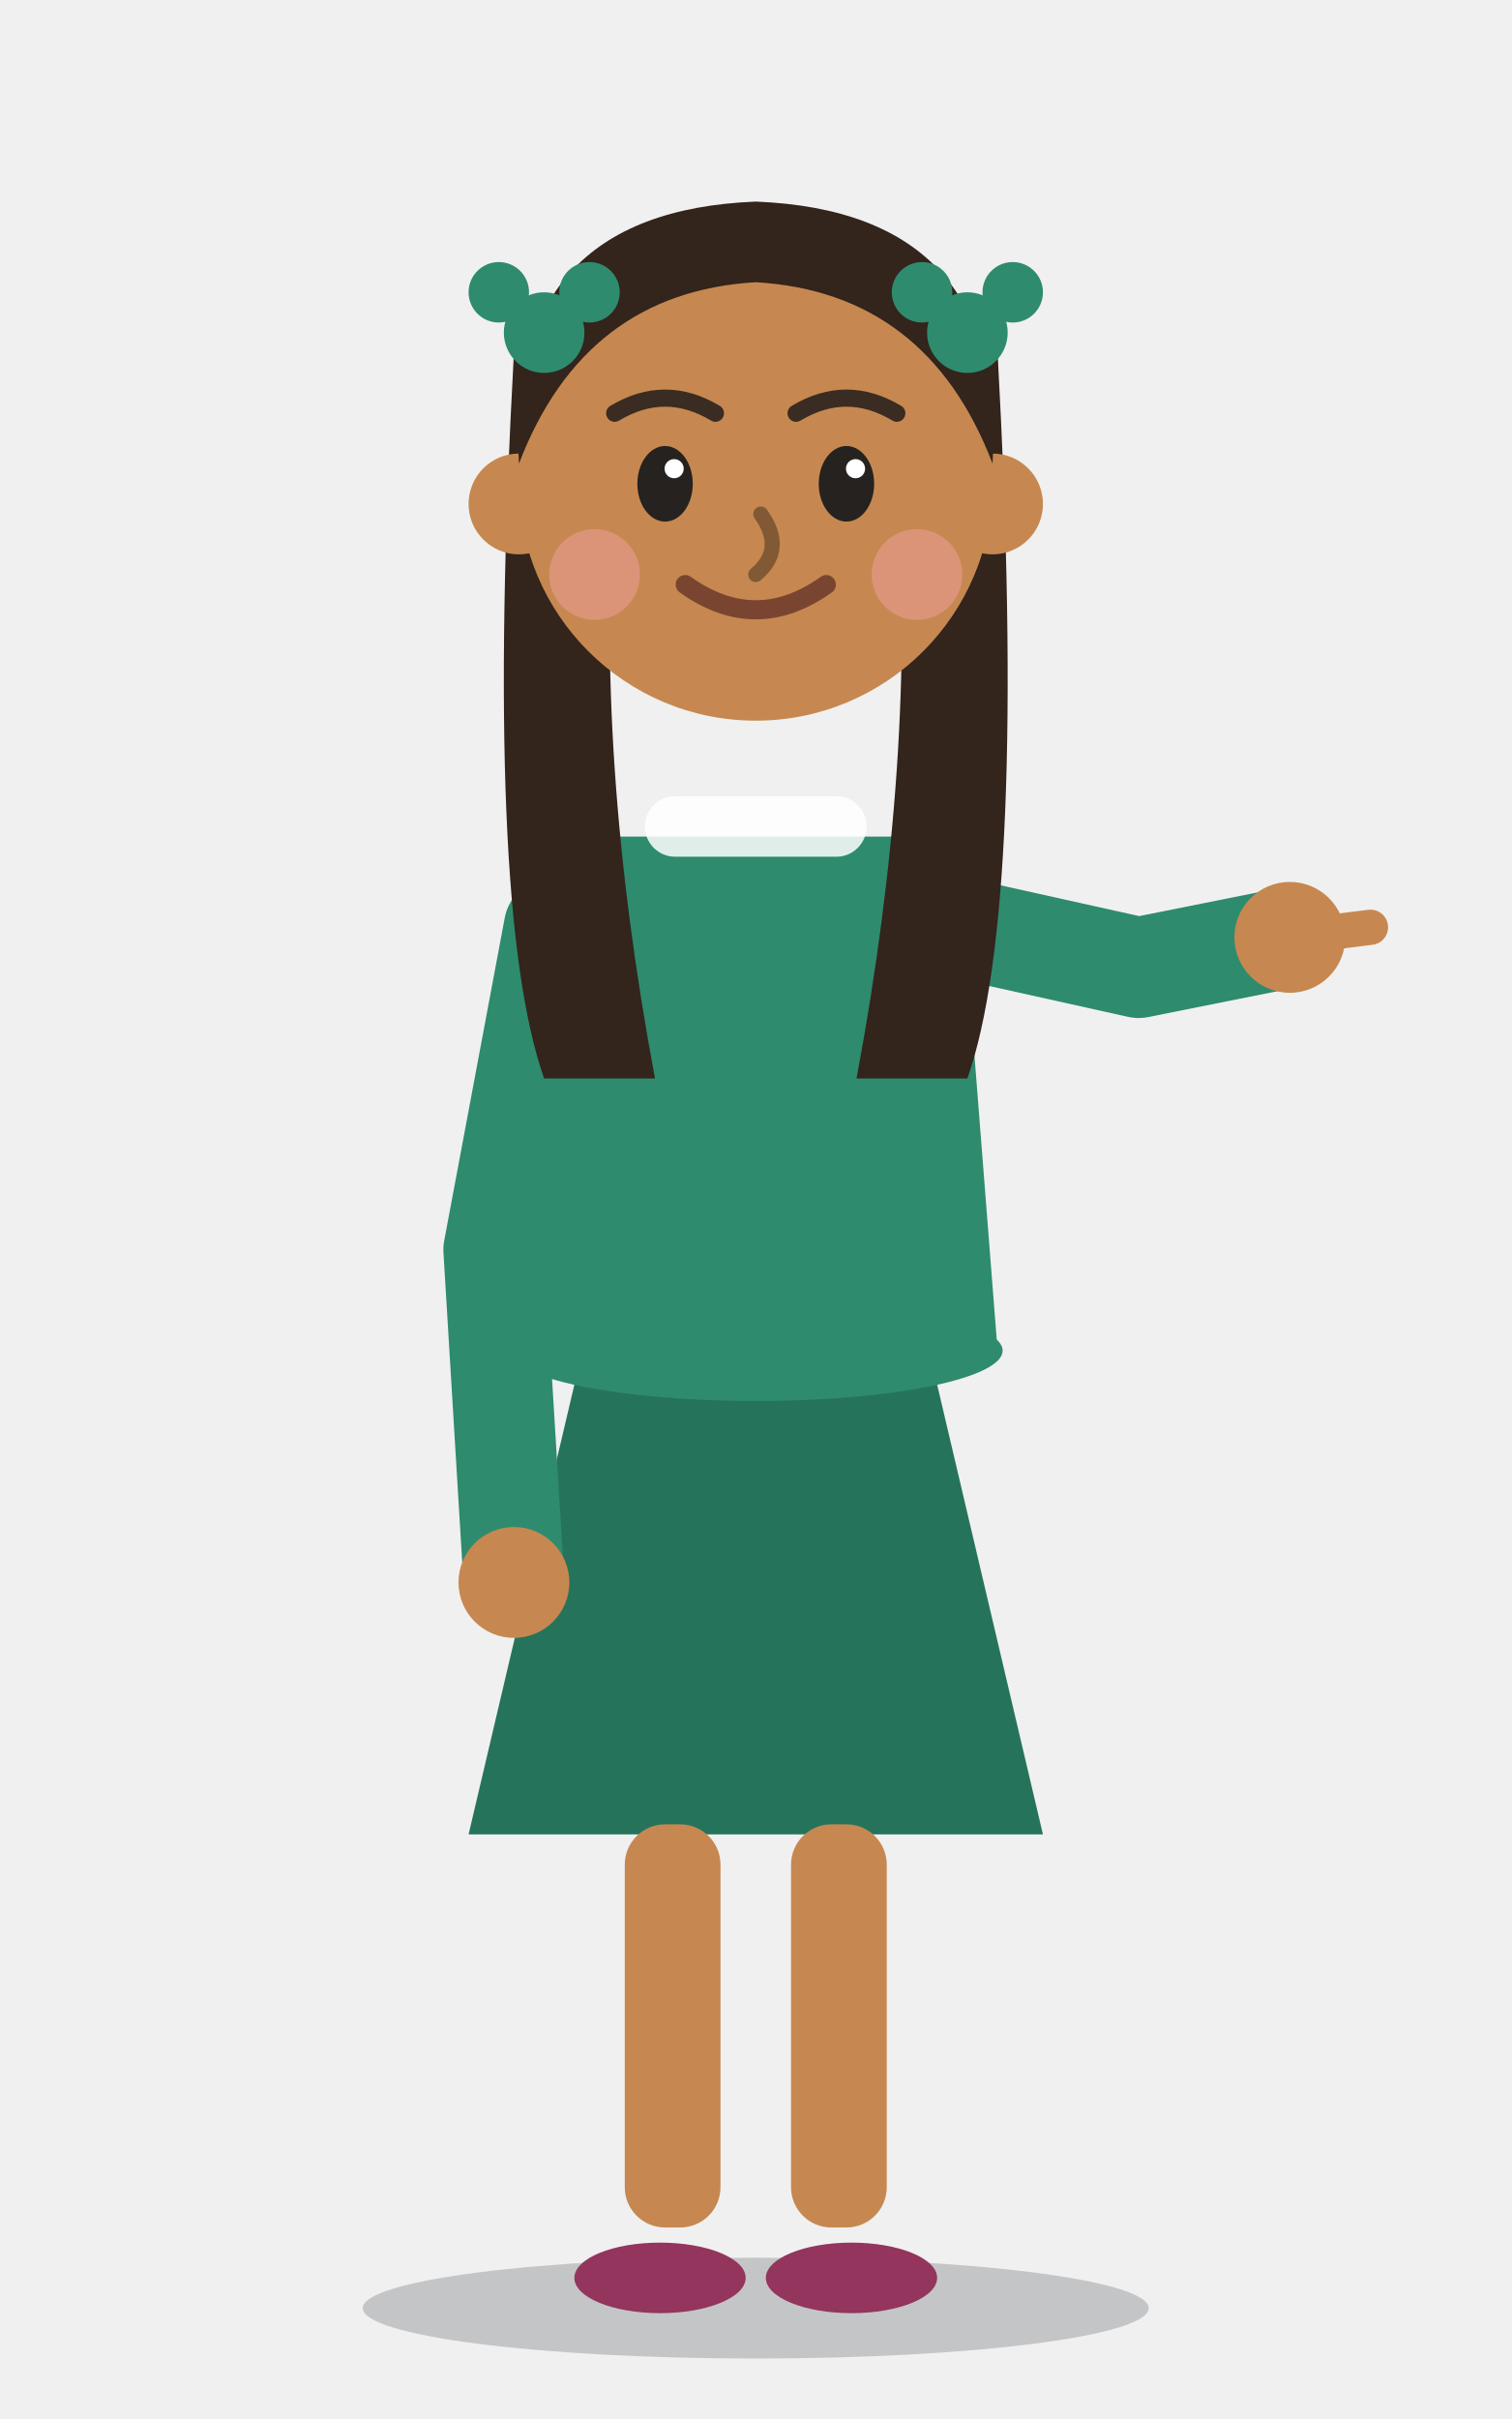
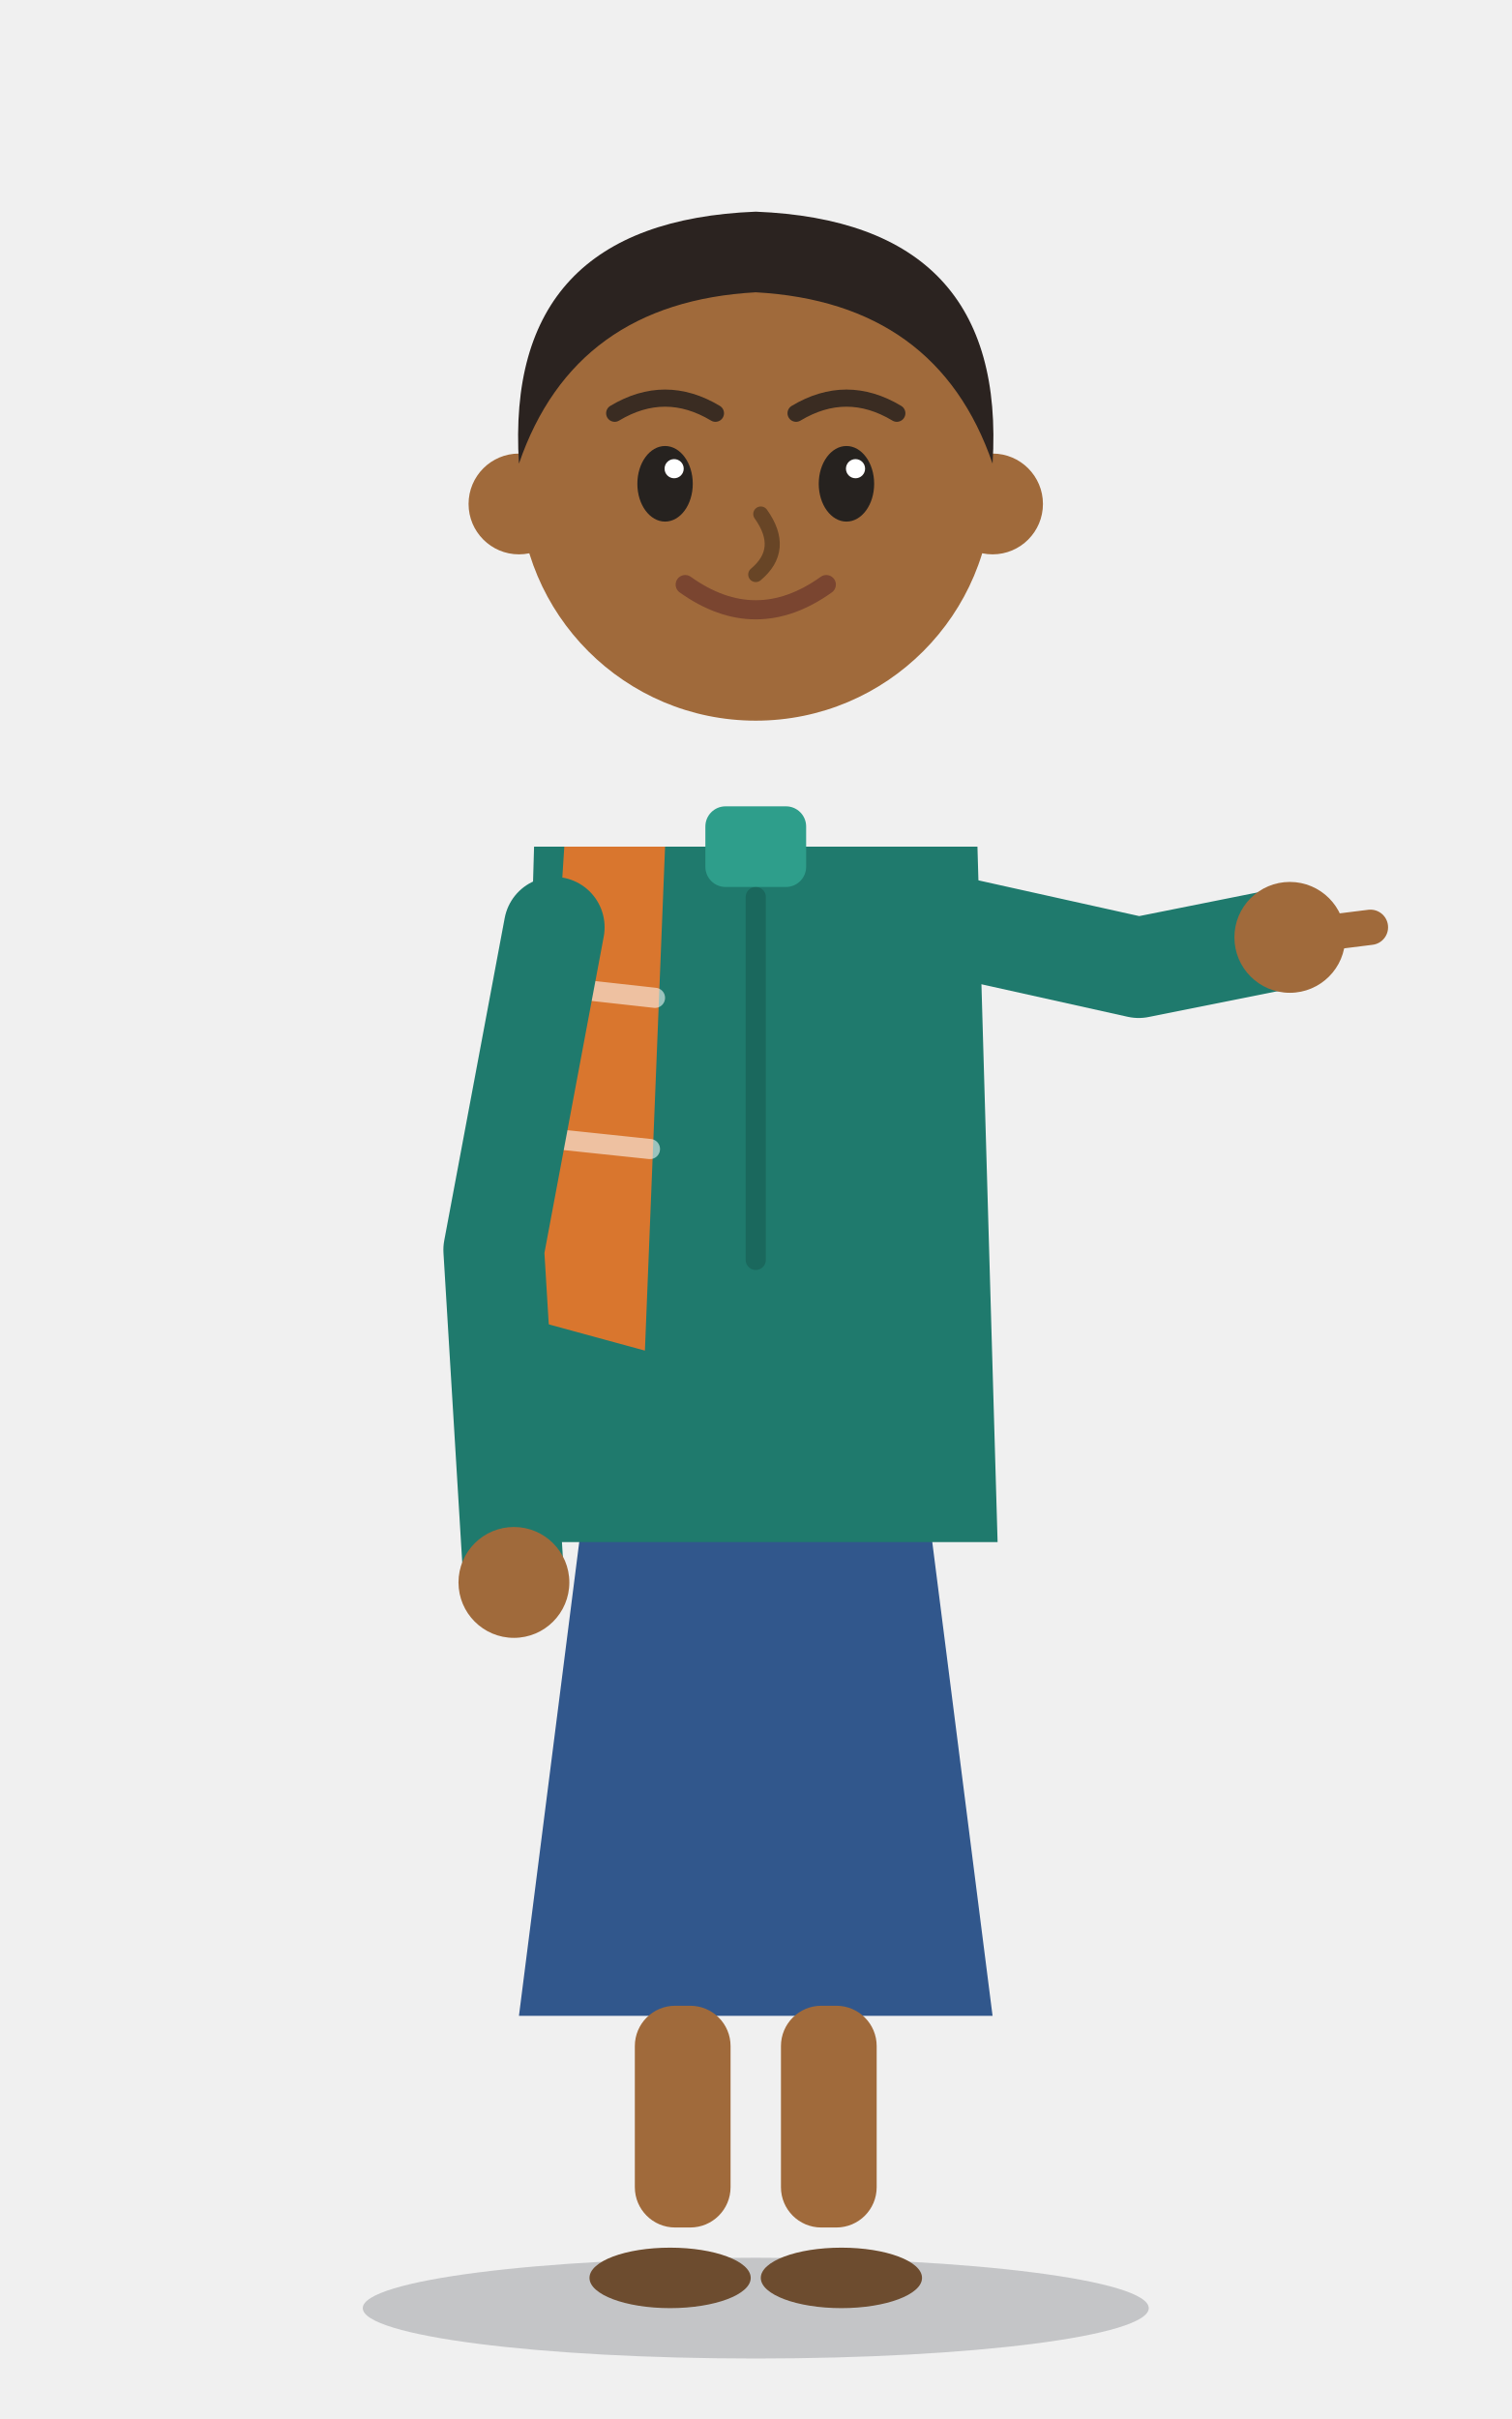
<svg xmlns="http://www.w3.org/2000/svg" viewBox="0 0 300 480">
  <ellipse cx="150" cy="458" rx="78" ry="10" fill="rgba(20,26,38,0.20)" />
-   <polygon points="117,262 183,262 207,364 93,364" fill="#26735c" stroke-linejoin="round" />
-   <rect x="124" y="362" width="19" height="80" fill="#c68850" rx="8" />
-   <rect x="157" y="362" width="19" height="80" fill="#c68850" rx="8" />
-   <ellipse cx="131" cy="452" rx="17" ry="7" fill="#93355d" />
-   <ellipse cx="169" cy="452" rx="17" ry="7" fill="#93355d" />
-   <path d="M110,166 L190,166 L198,268 L102,268 Z" fill="#2e8b6e" />
-   <ellipse cx="150" cy="268" rx="49" ry="10" fill="#2e8b6e" />
-   <rect x="128" y="158" width="44" height="12" fill="#ffffff" rx="6" opacity="0.85" />
-   <path d="M110,184 L98,248 L102,314" fill="none" stroke="#2e8b6e" stroke-width="20" stroke-linecap="round" stroke-linejoin="round" />
-   <circle cx="102" cy="314" r="11" fill="#c68850" />
-   <path d="M190,184 L226,192 L256,186" fill="none" stroke="#2e8b6e" stroke-width="20" stroke-linecap="round" stroke-linejoin="round" />
-   <circle cx="256" cy="186" r="11" fill="#c68850" />
-   <line x1="256" y1="186" x2="272" y2="184" stroke="#c68850" stroke-width="7" stroke-linecap="round" />
-   <path d="M102,70 Q96,180 108,214 L130,214 Q118,150 122,96 Z" fill="#33241c" />
-   <path d="M198,70 Q204,180 192,214 L170,214 Q182,150 178,96 Z" fill="#33241c" />
-   <circle cx="103" cy="100" r="10" fill="#c68850" />
-   <circle cx="197" cy="100" r="10" fill="#c68850" />
-   <circle cx="150" cy="96" r="47" fill="#c68850" />
-   <path d="M103,92 Q100,42 150,40 Q200,42 197,92 Q184,58 150,56 Q116,58 103,92 Z" fill="#33241c" />
-   <circle cx="108" cy="66" r="8" fill="#2e8b6e" />
-   <circle cx="99" cy="58" r="6" fill="#2e8b6e" />
-   <circle cx="117" cy="58" r="6" fill="#2e8b6e" />
-   <circle cx="192" cy="66" r="8" fill="#2e8b6e" />
-   <circle cx="183" cy="58" r="6" fill="#2e8b6e" />
-   <circle cx="201" cy="58" r="6" fill="#2e8b6e" />
+   <polygon points="117,290 183,290 197,400 103,400" fill="#31578c" stroke-linejoin="round" />
+   <rect x="112" y="288" width="76" height="14" fill="#22354f" rx="5" />
+   <rect x="126" y="398" width="19" height="44" fill="#a06a3b" rx="8" />
+   <rect x="155" y="398" width="19" height="44" fill="#a06a3b" rx="8" />
+   <ellipse cx="133" cy="452" rx="16" ry="6" fill="#6d4c2f" />
+   <ellipse cx="167" cy="452" rx="16" ry="6" fill="#6d4c2f" />
+   <path d="M106,168 L194,168 L198,306 L102,306 Z" fill="#1f7a6d" />
+   <rect x="140" y="160" width="20" height="16" fill="#2e9e8b" rx="4" />
+   <line x1="150" y1="178" x2="150" y2="250" stroke="rgba(0,0,0,0.15)" stroke-width="4" stroke-linecap="round" />
+   <path d="M112,168 L132,168 L128,268 L106,262 Z" fill="#d9762e" />
+   <line x1="112" y1="196" x2="130" y2="198" stroke="#ffffff" stroke-width="4" stroke-linecap="round" opacity="0.55" />
+   <line x1="110" y1="226" x2="129" y2="228" stroke="#ffffff" stroke-width="4" stroke-linecap="round" opacity="0.55" />
+   <path d="M110,184 L98,248 L102,314" fill="none" stroke="#1f7a6d" stroke-width="20" stroke-linecap="round" stroke-linejoin="round" />
+   <circle cx="102" cy="314" r="11" fill="#a06a3b" />
+   <path d="M190,184 L226,192 L256,186" fill="none" stroke="#1f7a6d" stroke-width="20" stroke-linecap="round" stroke-linejoin="round" />
+   <circle cx="256" cy="186" r="11" fill="#a06a3b" />
+   <line x1="256" y1="186" x2="272" y2="184" stroke="#a06a3b" stroke-width="7" stroke-linecap="round" />
+   <circle cx="103" cy="100" r="10" fill="#a06a3b" />
+   <circle cx="197" cy="100" r="10" fill="#a06a3b" />
+   <circle cx="150" cy="96" r="47" fill="#a06a3b" />
+   <path d="M103,92 Q100,44 150,42 Q200,44 197,92 Q186,60 150,58 Q114,60 103,92 Z" fill="#2b2320" />
  <ellipse cx="132" cy="96" rx="5.5" ry="7.5" fill="#26221f" />
  <circle cx="133.8" cy="93" r="1.9" fill="#ffffff" />
  <ellipse cx="168" cy="96" rx="5.5" ry="7.5" fill="#26221f" />
  <circle cx="169.8" cy="93" r="1.9" fill="#ffffff" />
  <path d="M122,82 q10,-6 20,0" fill="none" stroke="#3a2c22" stroke-width="3.4" stroke-linecap="round" stroke-linejoin="round" />
  <path d="M158,82 q10,-6 20,0" fill="none" stroke="#3a2c22" stroke-width="3.4" stroke-linecap="round" stroke-linejoin="round" />
  <path d="M151,102 q5,7 -1,12" fill="none" stroke="rgba(0,0,0,0.35)" stroke-width="3" stroke-linecap="round" stroke-linejoin="round" />
-   <circle cx="118" cy="114" r="9" fill="#f2a0a0" opacity="0.5" />
-   <circle cx="182" cy="114" r="9" fill="#f2a0a0" opacity="0.5" />
  <path d="M136,116 q14,10 28,0" fill="none" stroke="#7a4530" stroke-width="3.8" stroke-linecap="round" stroke-linejoin="round" />
</svg>
